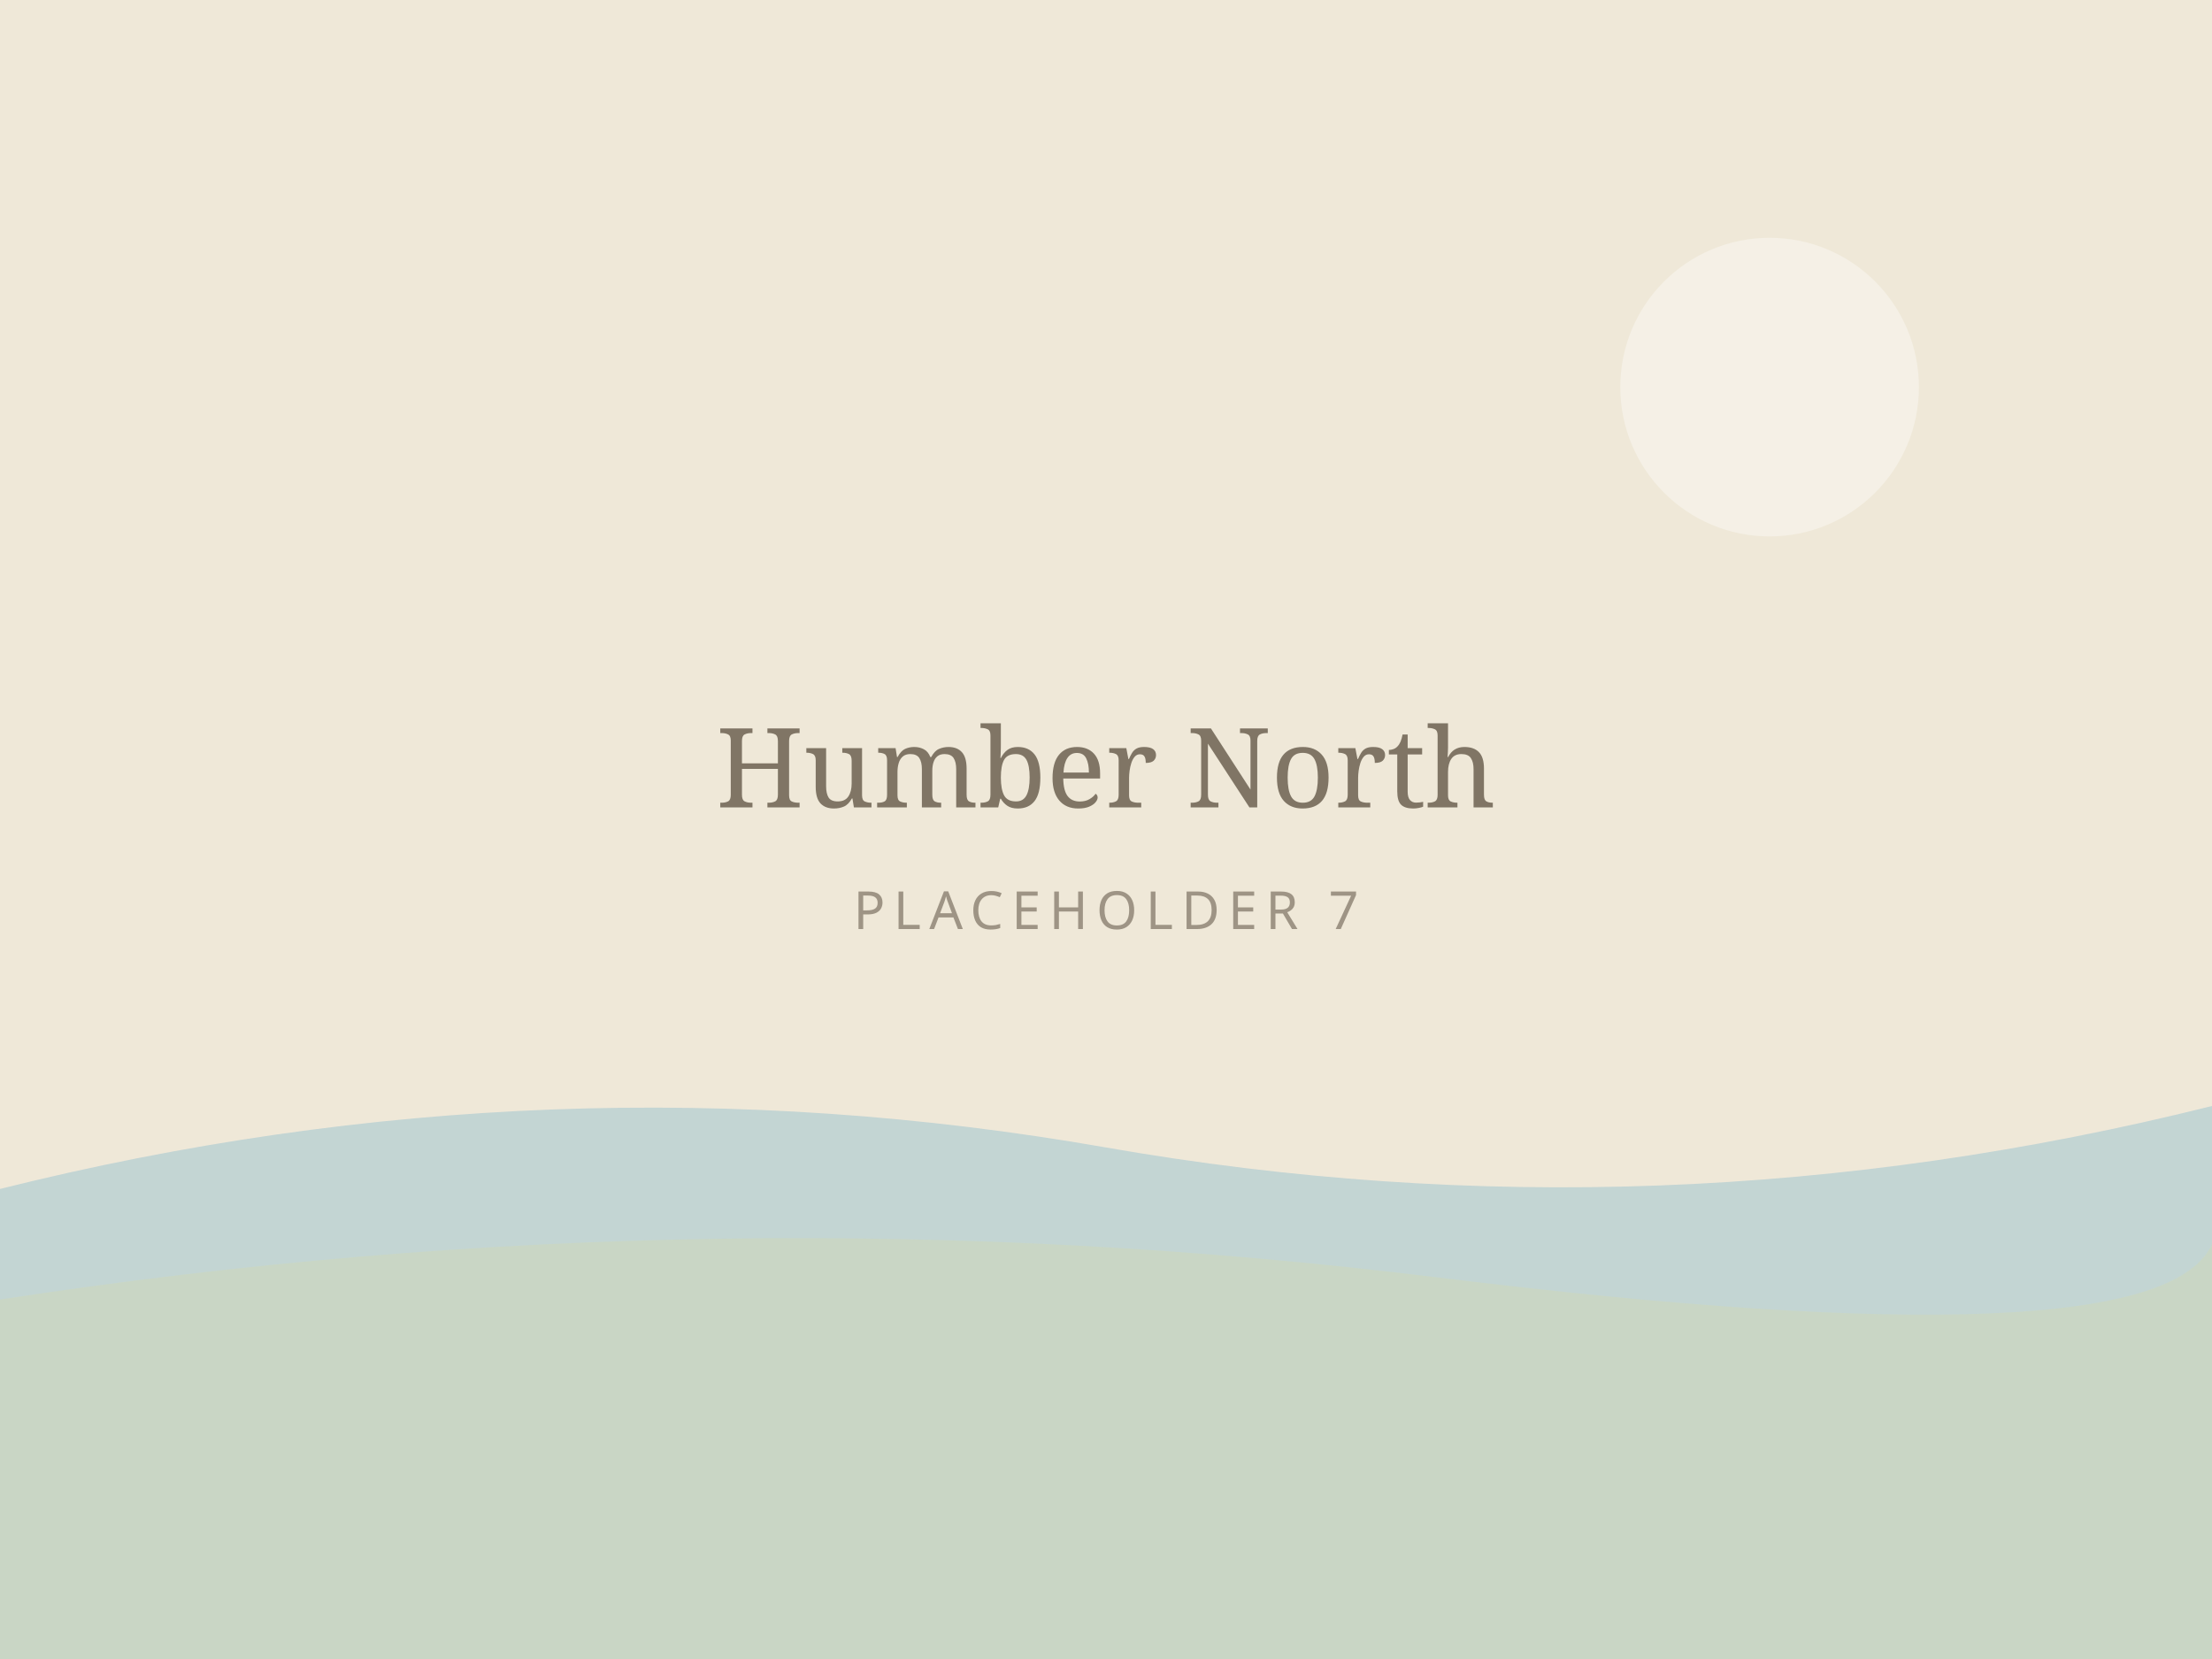
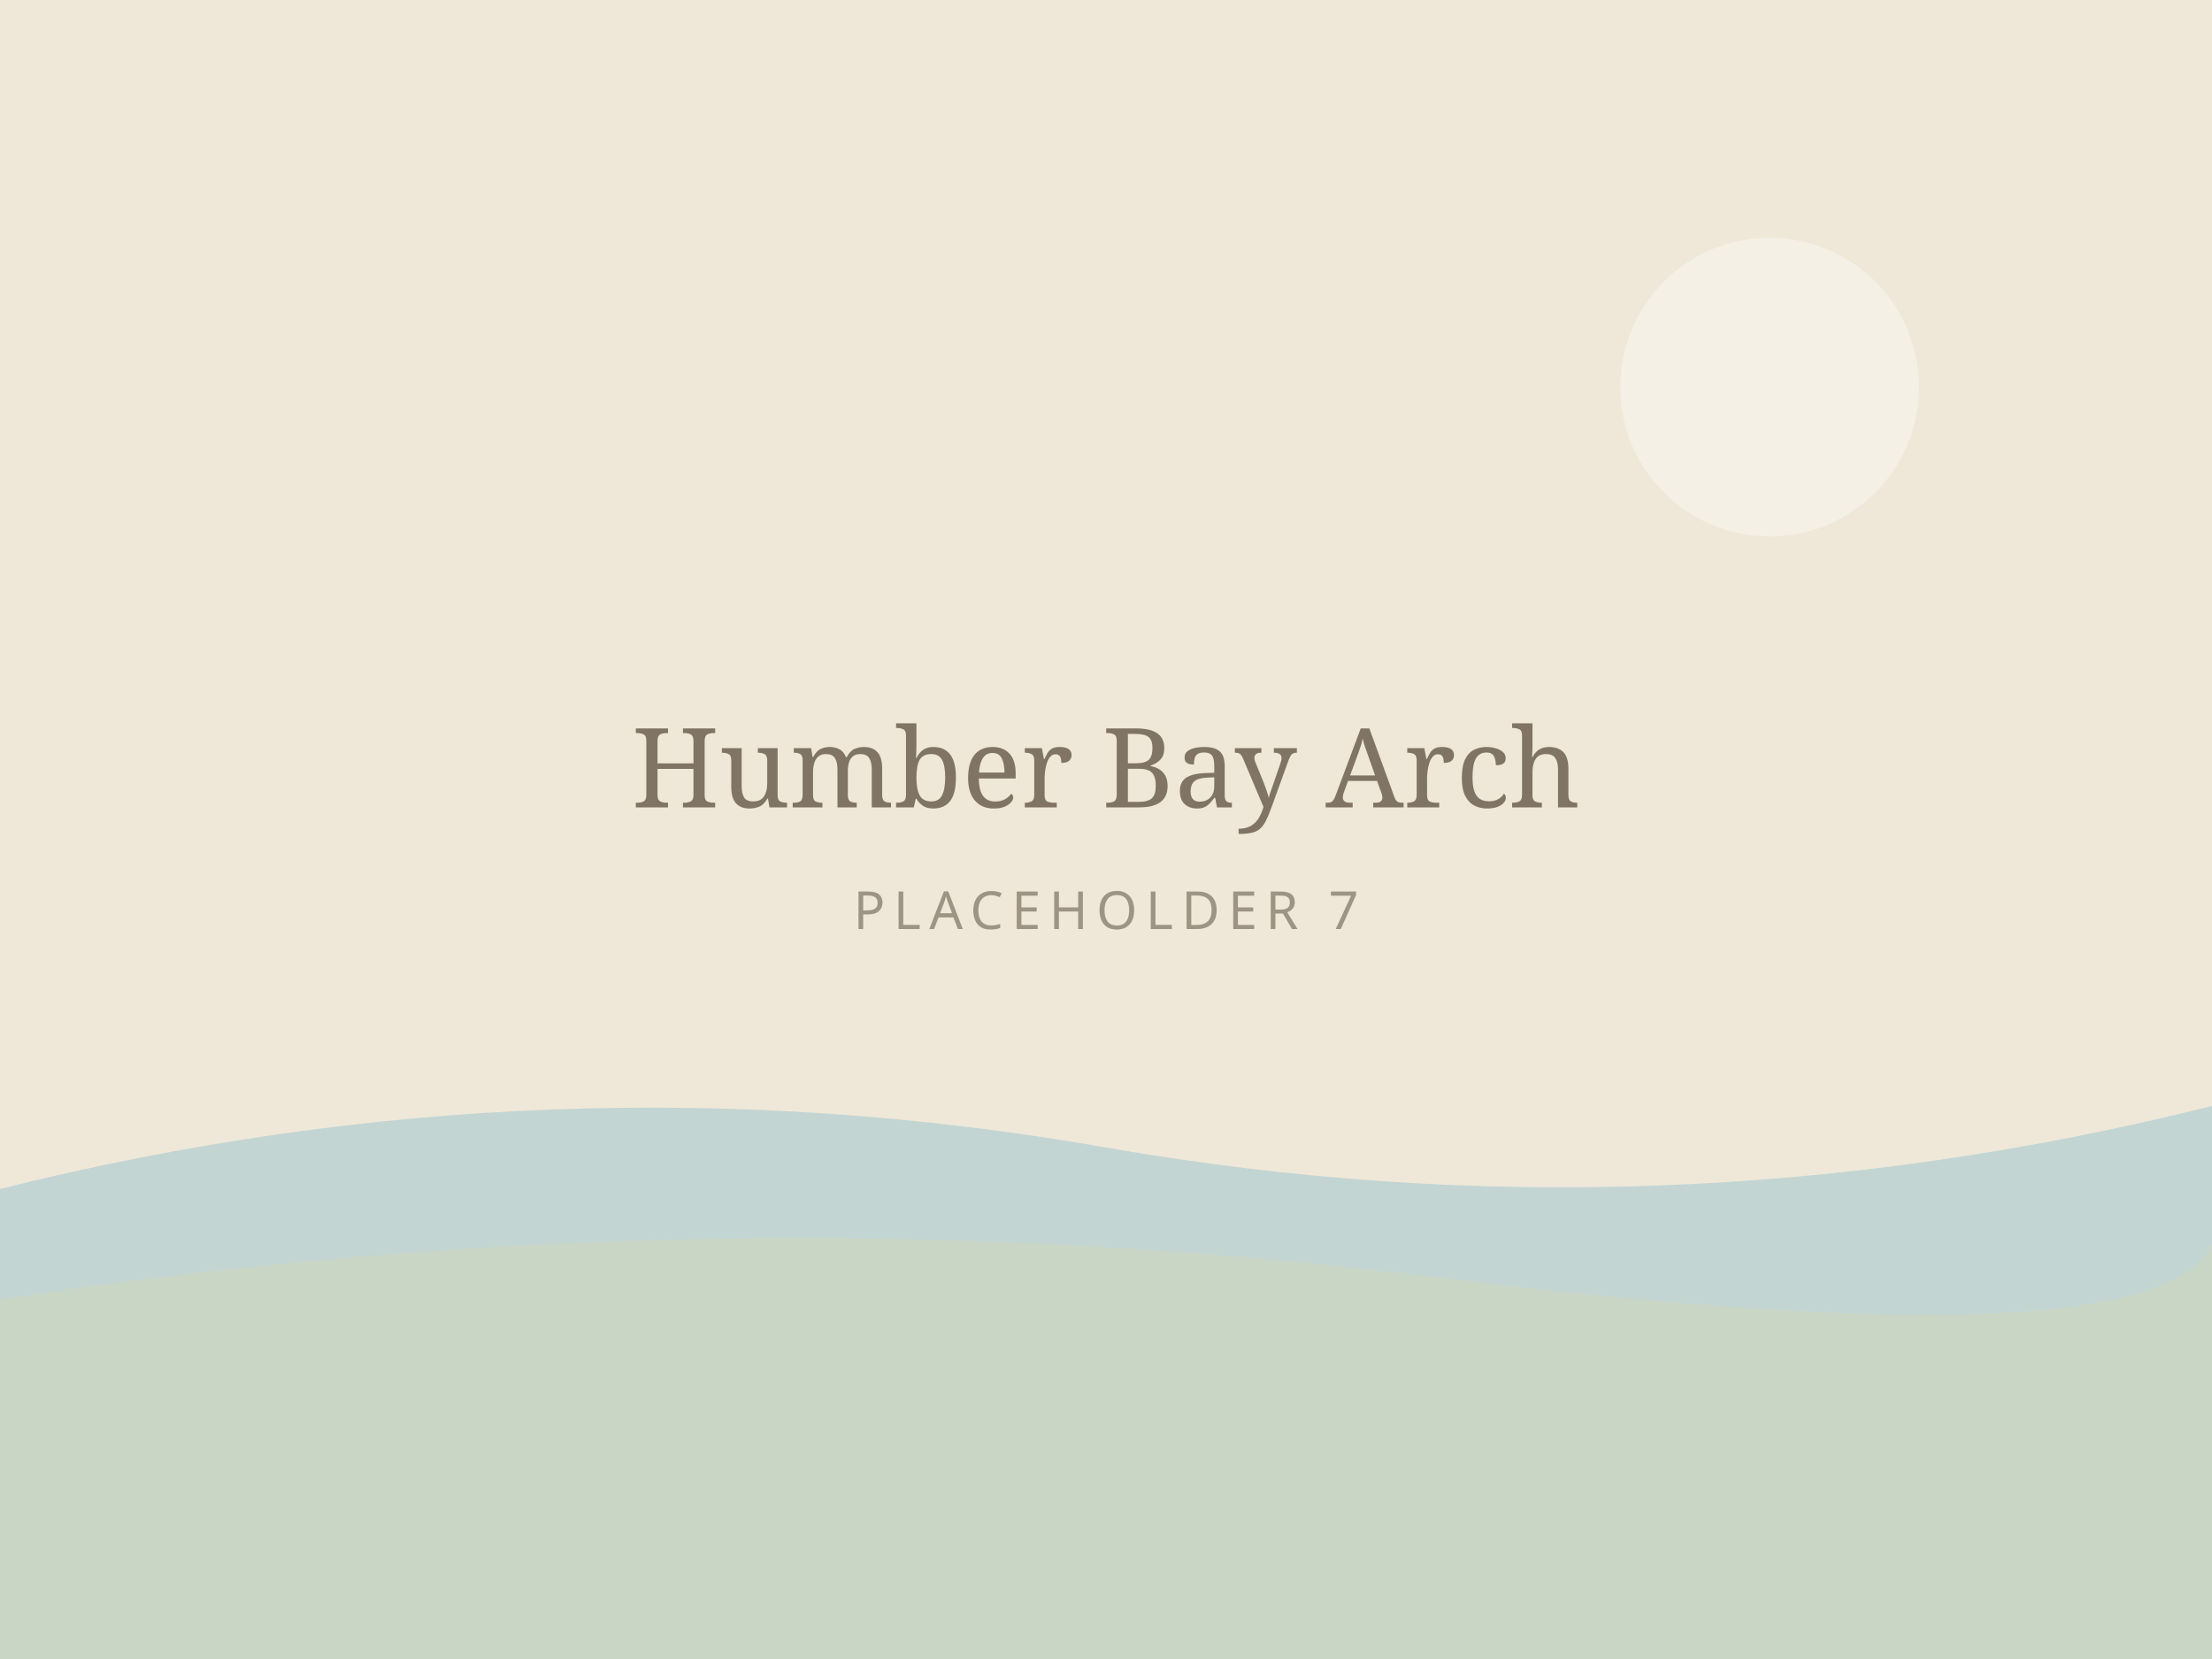
<svg xmlns="http://www.w3.org/2000/svg" viewBox="0 0 800 600">
  <rect width="800" height="600" fill="#efe8d8" />
  <path d="M0 430 Q200 380 400 415 T800 400 L800 600 L0 600 Z" fill="#9fc4d0" opacity=".55" />
  <path d="M0 470 Q260 430 520 462 T800 450 L800 600 L0 600 Z" fill="#cfd8b8" opacity=".5" />
  <circle cx="640" cy="140" r="54" fill="#fff" opacity=".35" />
-   <text x="400" y="292" text-anchor="middle" font-family="Georgia,serif" font-size="40" fill="#3b2f1f" opacity=".62">Humber North</text>
+   <text x="400" y="292" text-anchor="middle" font-family="Georgia,serif" font-size="40" fill="#3b2f1f" opacity=".62">Humber Bay Arch</text>
  <text x="400" y="336" text-anchor="middle" font-family="system-ui,sans-serif" font-size="19" letter-spacing="3" fill="#3b2f1f" opacity=".45">PLACEHOLDER 7</text>
</svg>
